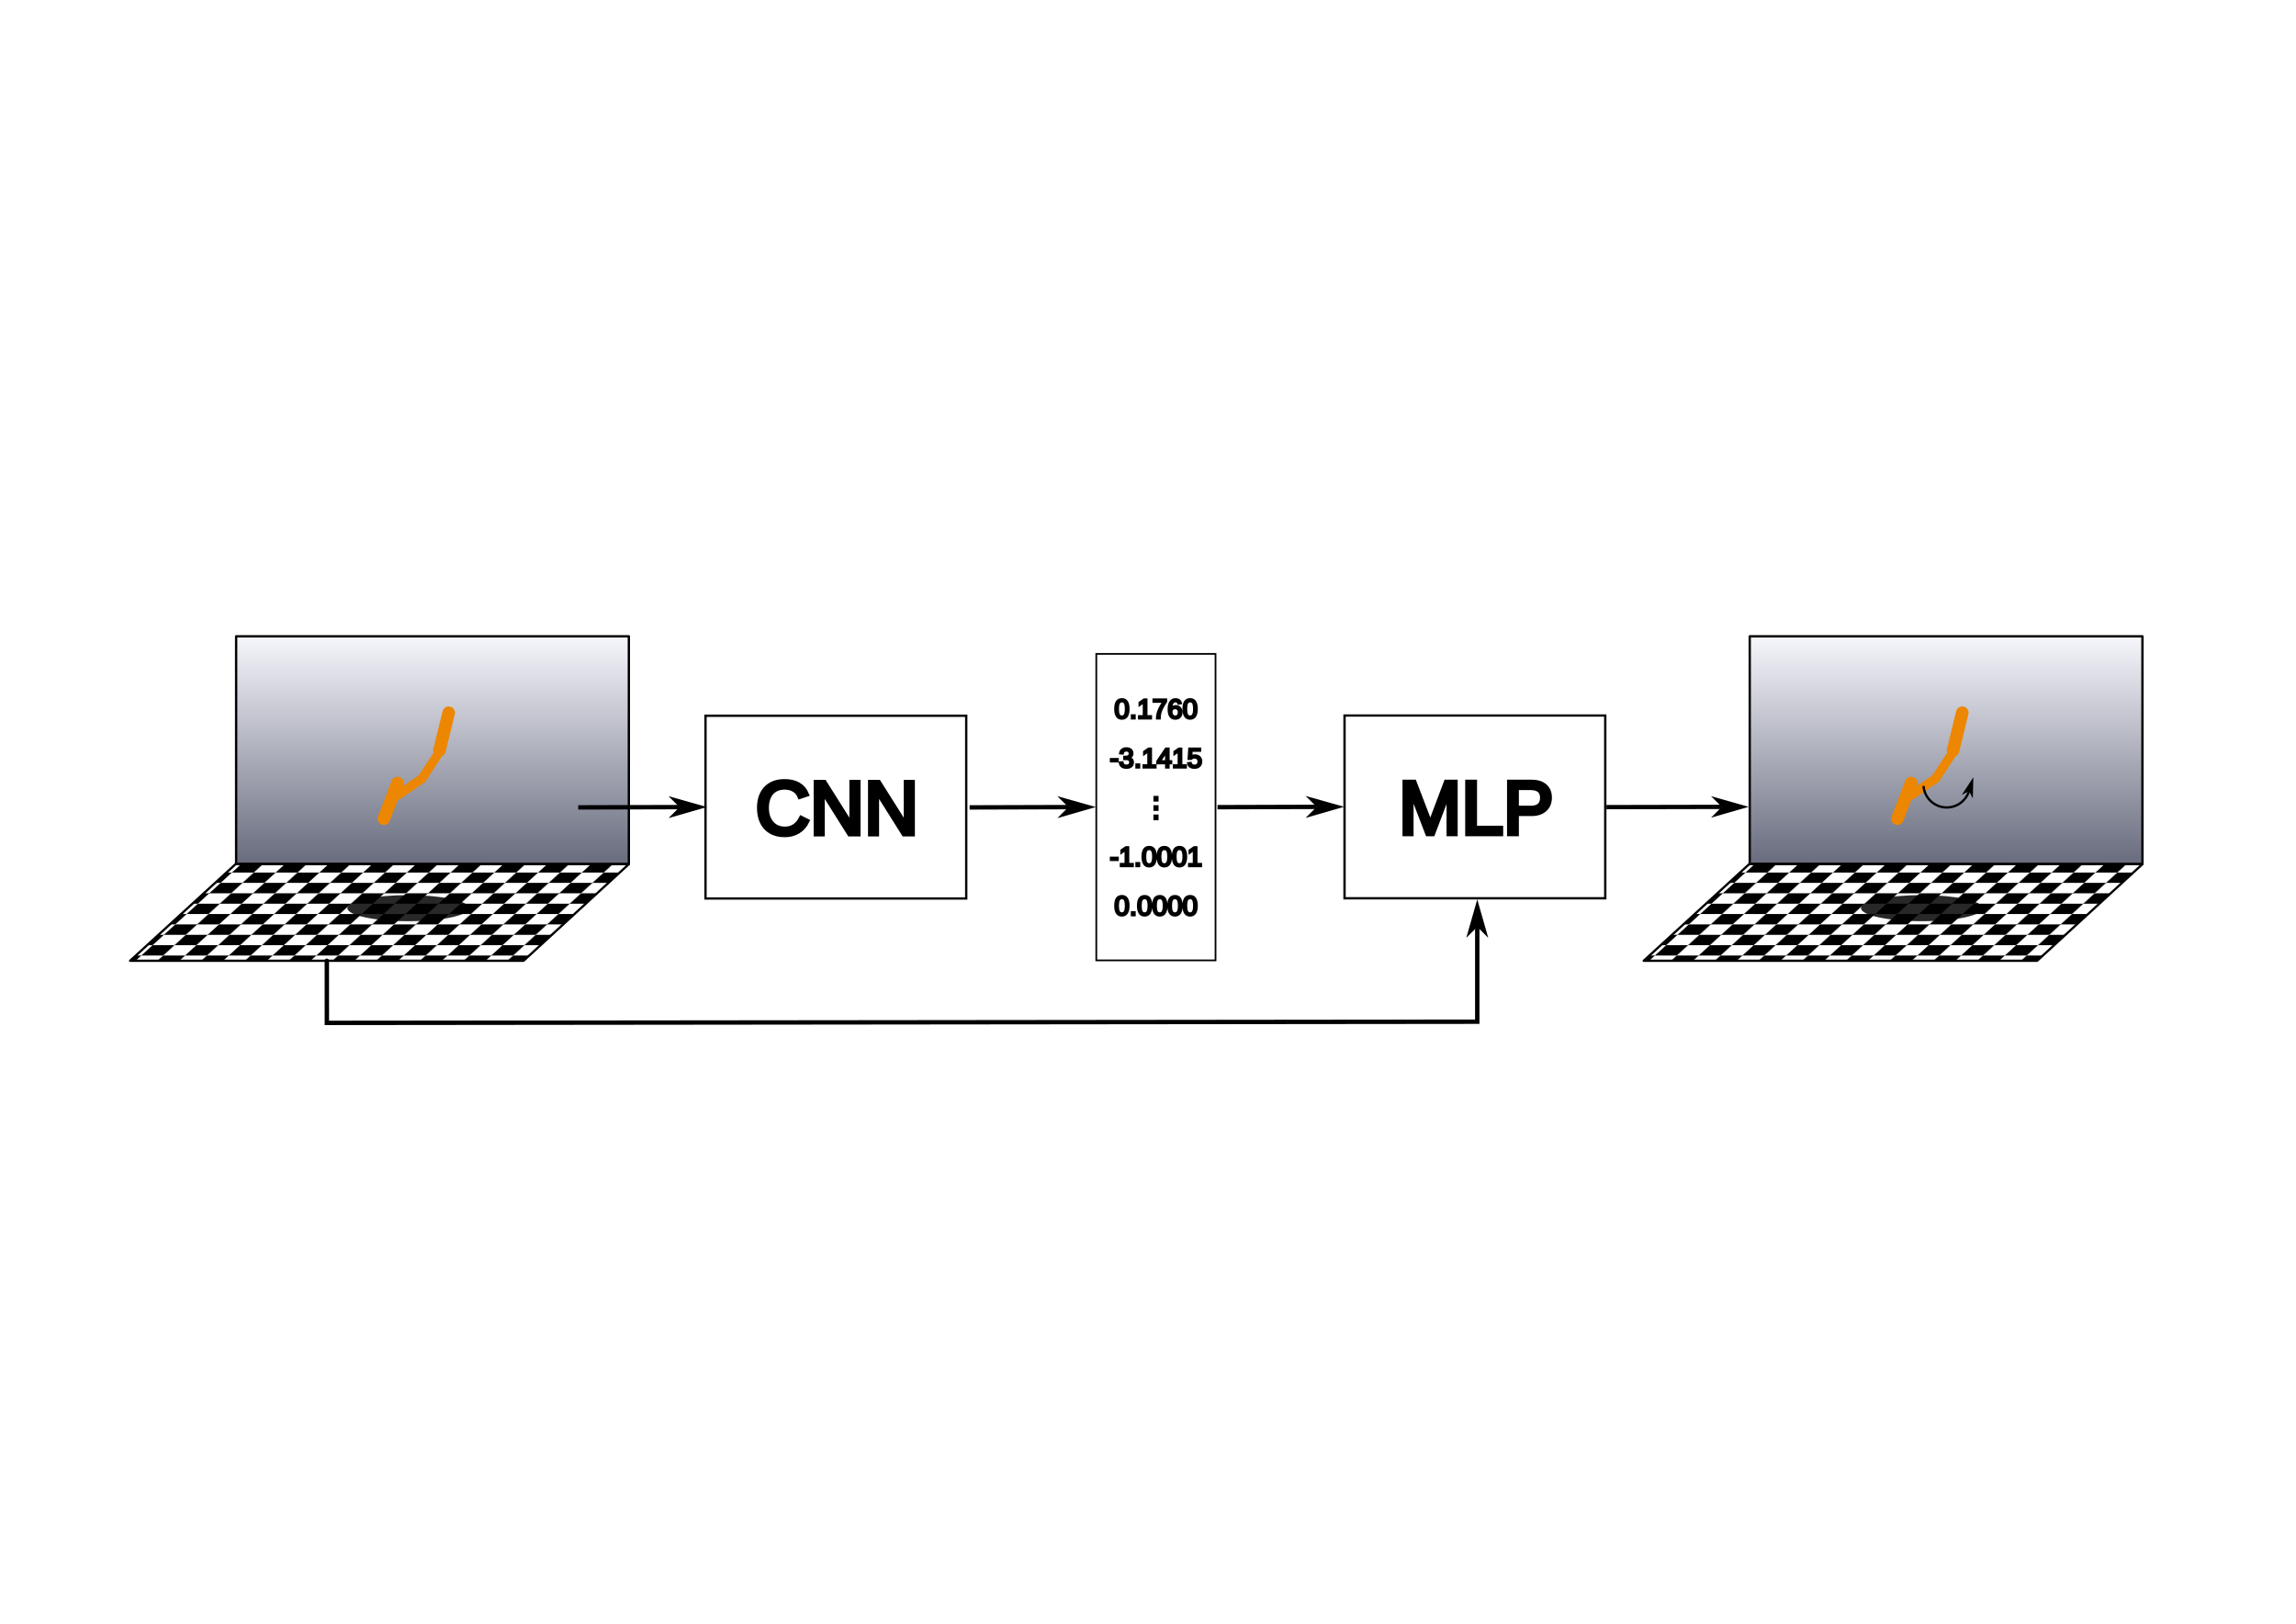
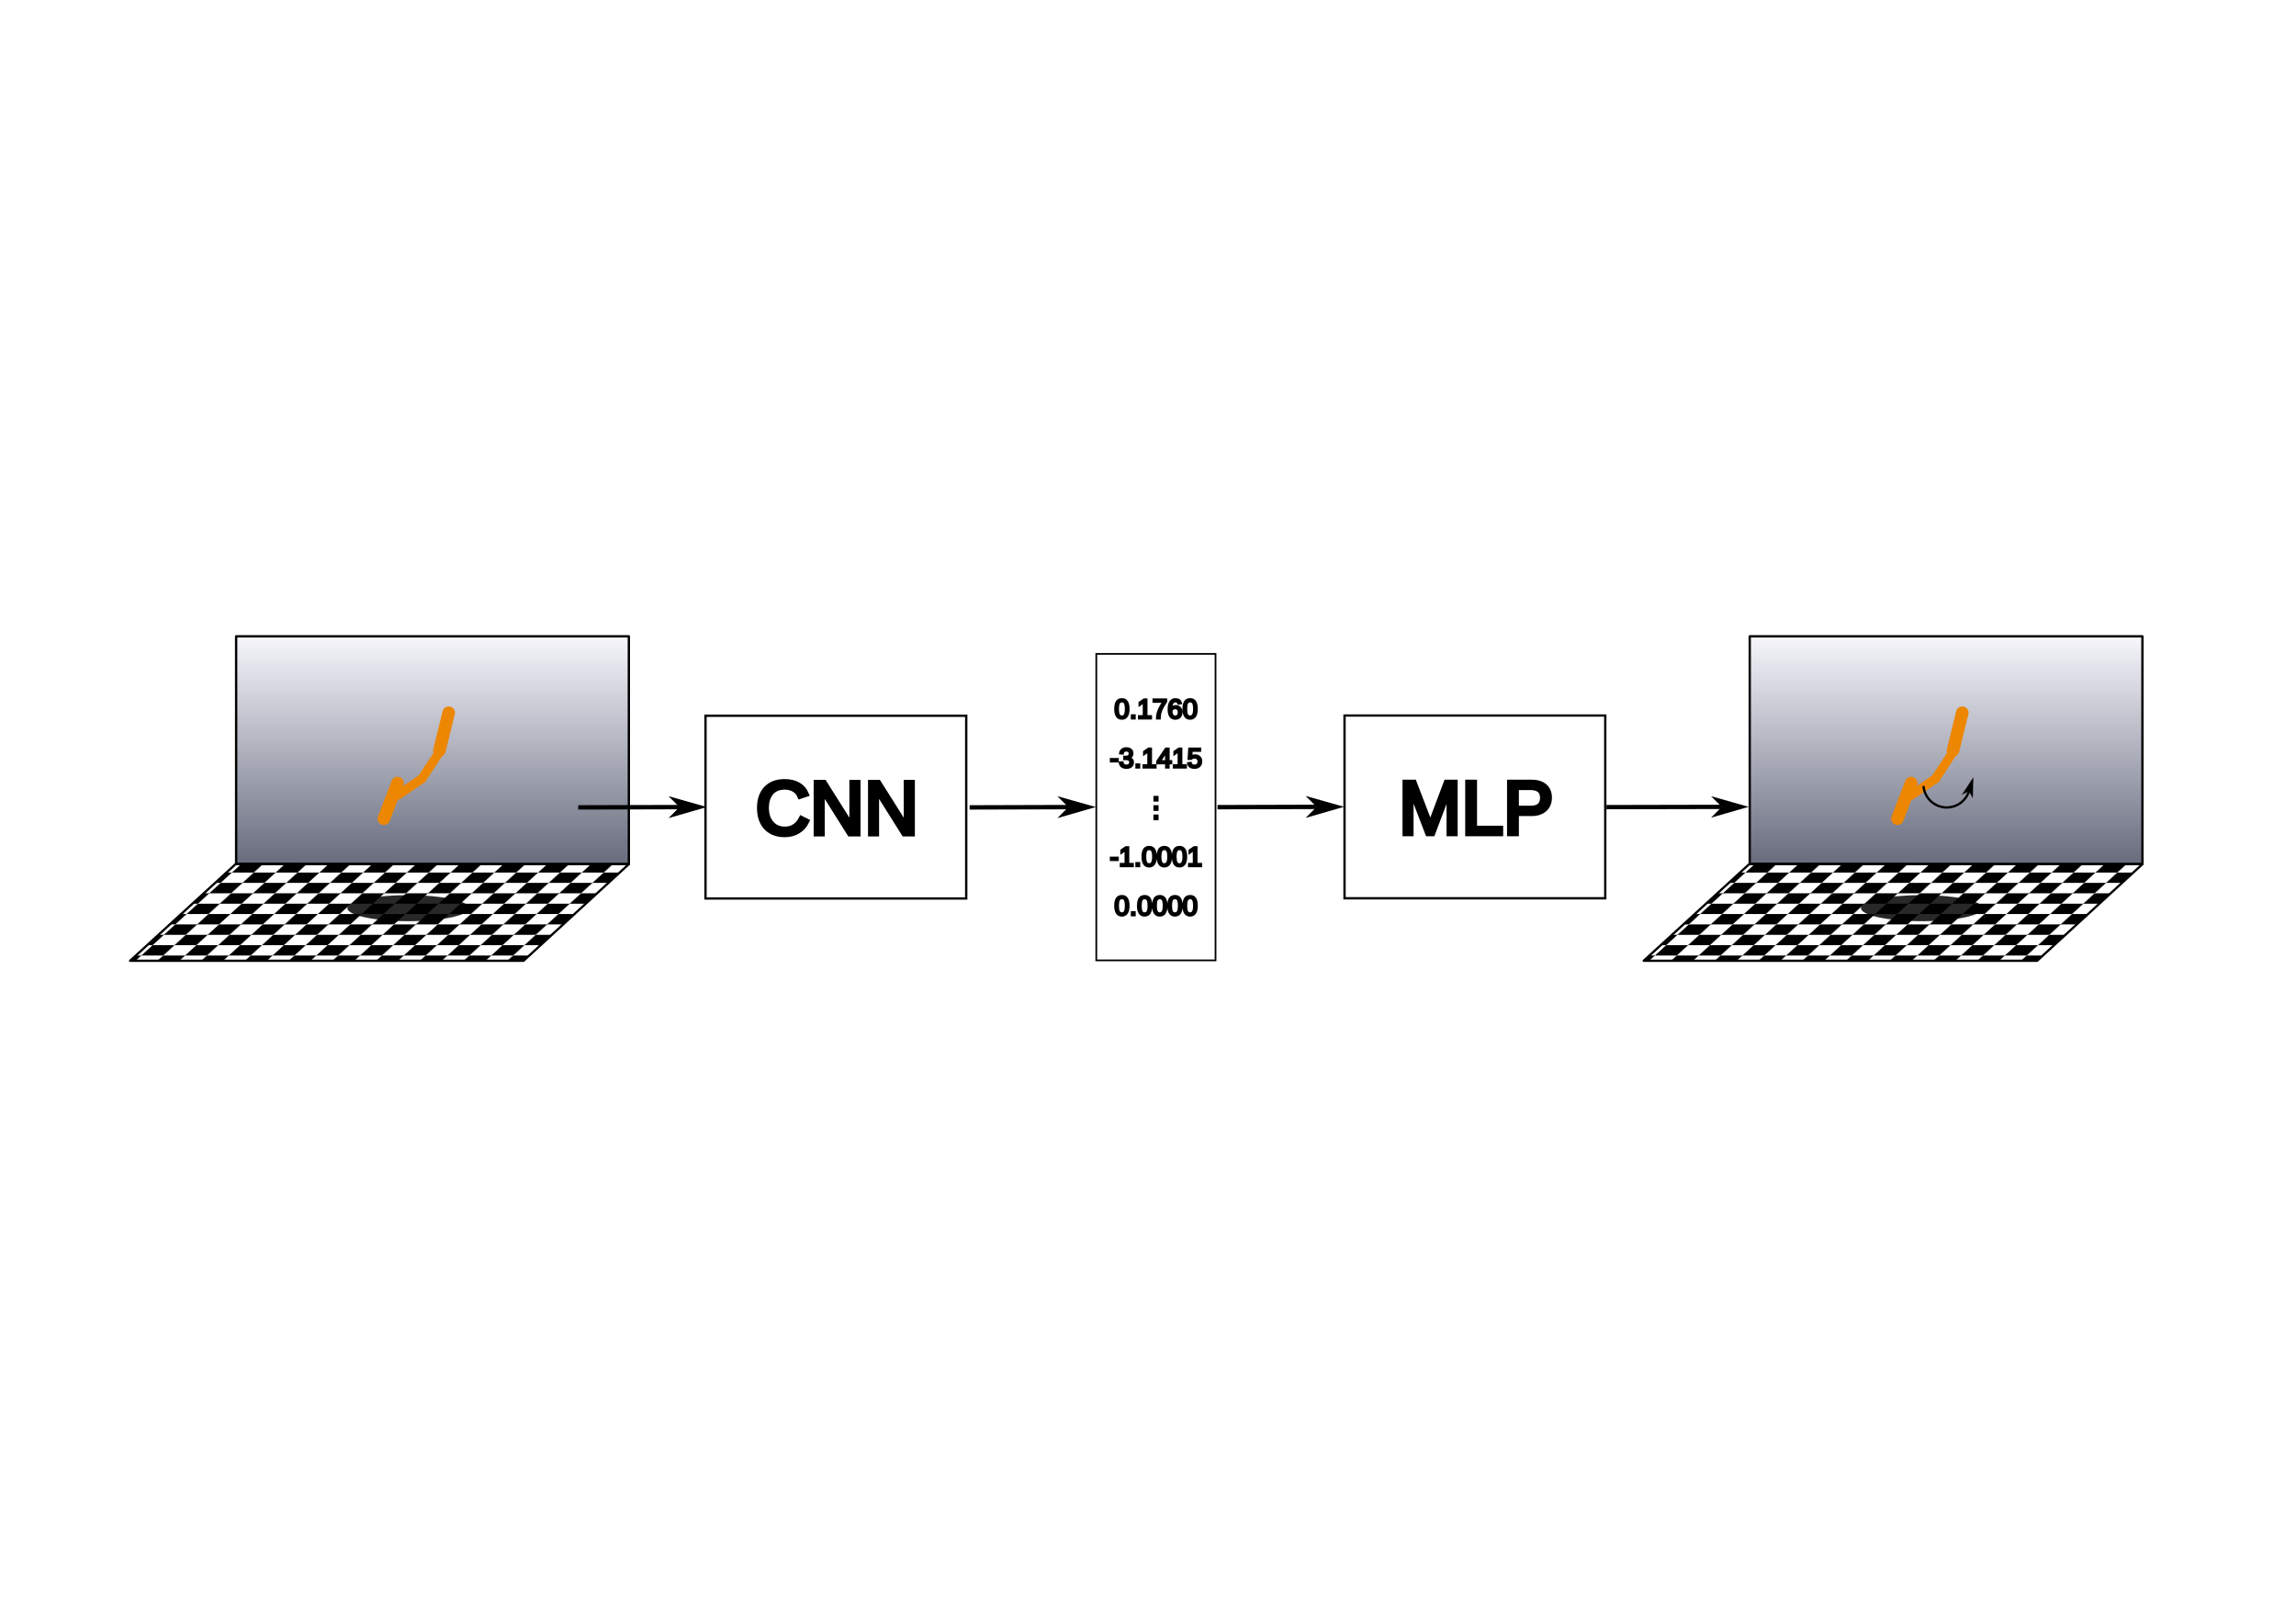
<svg xmlns="http://www.w3.org/2000/svg" xmlns:xlink="http://www.w3.org/1999/xlink" width="297mm" height="210mm" viewBox="0 0 297 210" version="1.1" id="svg1">
  <defs id="defs1">
    <pattern xlink:href="#Checkerboard" preserveAspectRatio="xMidYMid" id="pattern54" patternTransform="matrix(2.829082,0,-1.465626,1.342406,52.45996,33.61337)" x="0" y="0" />
    <pattern style="fill:#000000" patternUnits="userSpaceOnUse" width="2" height="2" patternTransform="translate(0,0) scale(10,10)" id="Checkerboard" preserveAspectRatio="xMidYMid">
      <rect style="stroke:none" x="0" y="0" width="1" height="1" id="rect209" />
      <rect style="stroke:none" x="1" y="1" width="1" height="1" id="rect211" />
    </pattern>
    <rect x="481" y="186.676" width="70.543" height="148.492" id="rect51" />
    <rect x="507.703" y="193.04" width="58.297" height="158.96" id="rect50" />
    <marker style="overflow:visible" id="marker50" refX="0" refY="0" orient="auto-start-reverse" markerWidth="1" markerHeight="1" viewBox="0 0 1 1" preserveAspectRatio="xMidYMid">
      <path style="fill:context-stroke;fill-rule:evenodd;stroke:none" d="M 0,0 5,-5 -12.5,0 5,5 Z" transform="scale(-0.5)" id="path50" />
    </marker>
    <rect x="303" y="236.561" width="105.6" height="54.939" id="rect47" />
    <linearGradient id="linearGradient41">
      <stop style="stop-color:#78a7dd;stop-opacity:1;" offset="0" id="stop40" />
      <stop style="stop-color:#000000;stop-opacity:0;" offset="1" id="stop41" />
    </linearGradient>
    <linearGradient id="linearGradient38">
      <stop style="stop-color:#000721;stop-opacity:1;" offset="0" id="stop38" />
      <stop style="stop-color:#f6f6fc;stop-opacity:1;" offset="1" id="stop39" />
    </linearGradient>
    <linearGradient xlink:href="#linearGradient41" id="linearGradient40" x1="89.465" y1="79.863" x2="103.862" y2="79.863" gradientUnits="userSpaceOnUse" />
    <linearGradient xlink:href="#linearGradient38" id="linearGradient42" gradientUnits="userSpaceOnUse" x1="35.983" y1="94.853" x2="35.983" y2="44.053" gradientTransform="translate(5.369161,3.30847)" />
    <linearGradient xlink:href="#linearGradient41" id="linearGradient43" gradientUnits="userSpaceOnUse" x1="89.465" y1="79.863" x2="103.862" y2="79.863" />
    <linearGradient xlink:href="#linearGradient41" id="linearGradient44" gradientUnits="userSpaceOnUse" x1="89.465" y1="79.863" x2="103.862" y2="79.863" />
    <linearGradient xlink:href="#linearGradient41" id="linearGradient45" gradientUnits="userSpaceOnUse" x1="89.465" y1="79.863" x2="103.862" y2="79.863" />
    <linearGradient xlink:href="#linearGradient41" id="linearGradient46" gradientUnits="userSpaceOnUse" x1="89.465" y1="79.863" x2="103.862" y2="79.863" />
    <rect x="303" y="236.561" width="105.6" height="54.939" id="rect47-7" />
    <marker style="overflow:visible" id="marker50-2" refX="0" refY="0" orient="auto-start-reverse" markerWidth="1" markerHeight="1" viewBox="0 0 1 1" preserveAspectRatio="xMidYMid">
      <path style="fill:context-stroke;fill-rule:evenodd;stroke:none" d="M 0,0 5,-5 -12.5,0 5,5 Z" transform="scale(-0.5)" id="path50-3" />
    </marker>
    <marker style="overflow:visible" id="marker50-7" refX="0" refY="0" orient="auto-start-reverse" markerWidth="1" markerHeight="1" viewBox="0 0 1 1" preserveAspectRatio="xMidYMid">
      <path style="fill:context-stroke;fill-rule:evenodd;stroke:none" d="M 0,0 5,-5 -12.5,0 5,5 Z" transform="scale(-0.5)" id="path50-5" />
    </marker>
    <marker style="overflow:visible" id="marker50-2-6" refX="0" refY="0" orient="auto-start-reverse" markerWidth="1" markerHeight="1" viewBox="0 0 1 1" preserveAspectRatio="xMidYMid">
      <path style="fill:context-stroke;fill-rule:evenodd;stroke:none" d="M 0,0 5,-5 -12.5,0 5,5 Z" transform="scale(-0.5)" id="path50-3-4" />
    </marker>
  </defs>
  <g id="layer1" style="display:inline">
    <rect style="fill:none;fill-opacity:1;stroke:#000000;stroke-width:0.3;stroke-linecap:round;stroke-linejoin:miter;stroke-dasharray:none;stroke-opacity:1;paint-order:normal" id="rect46" width="33.727" height="23.637" x="91.26" y="92.569" />
    <text xml:space="preserve" transform="matrix(0.2281387,0,0,0.2281387,27.10827,45.13538)" id="text46" style="font-style:normal;font-variant:normal;font-weight:normal;font-stretch:normal;font-size:42.667px;font-family:Arial;-inkscape-font-specification:Arial;text-align:center;white-space:pre;shape-inside:url(#rect47);display:inline;fill:#000000;fill-opacity:1;stroke:#000000;stroke-width:2.729;stroke-linecap:round;stroke-linejoin:miter;stroke-dasharray:none;stroke-opacity:1;paint-order:normal" x="43.406" y="0">
-       <tspan x="309.581" y="274.993" id="tspan4">CNN</tspan>
+       <tspan x="309.581" y="274.993" id="tspan1">CNN</tspan>
    </text>
    <rect style="fill:none;fill-opacity:1;stroke:#000000;stroke-width:0.3;stroke-linecap:round;stroke-linejoin:miter;stroke-dasharray:none;stroke-opacity:1;paint-order:normal" id="rect46-8" width="33.727" height="23.637" x="173.922" y="92.541" />
    <text xml:space="preserve" transform="matrix(0.2281387,0,0,0.2281387,109.7703,45.10706)" id="text46-9" style="font-style:normal;font-variant:normal;font-weight:normal;font-stretch:normal;font-size:42.667px;font-family:Arial;-inkscape-font-specification:Arial;text-align:center;white-space:pre;shape-inside:url(#rect47-7);display:inline;fill:#000000;fill-opacity:1;stroke:#000000;stroke-width:2.729;stroke-linecap:round;stroke-linejoin:miter;stroke-dasharray:none;stroke-opacity:1;paint-order:normal" x="43.406" y="0">
-       <tspan x="311.935" y="274.993" id="tspan5">MLP</tspan>
+       <tspan x="311.935" y="274.993" id="tspan2">MLP</tspan>
    </text>
    <rect style="fill:none;fill-opacity:1;stroke:#000000;stroke-width:0.221;stroke-linecap:round;stroke-linejoin:miter;stroke-dasharray:none;stroke-opacity:1;paint-order:normal" id="rect48" width="15.425" height="39.634" x="141.81" y="84.572" />
    <path style="fill:none;fill-rule:evenodd;stroke:#000000;stroke-width:0.568;stroke-linecap:butt;stroke-linejoin:miter;stroke-dasharray:none;stroke-opacity:1;marker-end:url(#marker50)" d="m 125.425,104.425 12.772,-0.038" id="path49" />
    <g id="g104" transform="translate(14.59292,34.93487)">
      <path d="M 15.952,47.362 V 76.827 h 50.8 V 47.362 Z" style="fill:url(#linearGradient42);stroke:#000000;stroke-width:0.3;stroke-linecap:round;stroke-linejoin:round" id="path57" />
      <path d="M 66.752,76.827 15.918,76.795 2.237,89.326 H 53.131 Z" style="opacity:1;fill:url(#pattern54);stroke:#000000;stroke-width:0.292;stroke-linecap:round;stroke-linejoin:round" id="path58" />
      <g id="g103" transform="translate(1.122532,1.683798)">
        <g id="g34" transform="matrix(0.7215053,0,0,0.7215053,-32.21547,5.179503)" style="fill:url(#linearGradient40)">
          <path style="fill:url(#linearGradient43);fill-opacity:1;stroke:#ed8600;stroke-width:2.25;stroke-linecap:round;stroke-linejoin:miter;stroke-dasharray:none;stroke-opacity:1;paint-order:normal" d="m 101.655,76.59 v 0 l 1.657,-6.76" id="path31" />
          <path style="fill:url(#linearGradient44);fill-opacity:1;stroke:#ed8600;stroke-width:2.25;stroke-linecap:round;stroke-linejoin:miter;stroke-dasharray:none;stroke-opacity:1;paint-order:normal" d="m 91.69,88.824 v 0 l 2.451,-6.389" id="path31-6" />
          <path style="fill:url(#linearGradient45);fill-opacity:1;stroke:#ed8600;stroke-width:1.609;stroke-linecap:round;stroke-linejoin:miter;stroke-dasharray:none;stroke-opacity:1;paint-order:normal" d="m 98.531,81.631 v 0 l 3.003,-4.585" id="path31-7" />
          <path style="fill:url(#linearGradient46);fill-opacity:1;stroke:#ed8600;stroke-width:1.609;stroke-linecap:round;stroke-linejoin:miter;stroke-dasharray:none;stroke-opacity:1;paint-order:normal" d="m 94.211,84.604 v 0 l 4.32,-2.973" id="path31-7-2" />
        </g>
        <ellipse style="opacity:1;fill:#000000;fill-opacity:0.841;stroke:none;stroke-width:0.258;stroke-linecap:round;stroke-linejoin:miter;stroke-dasharray:none;stroke-opacity:1;paint-order:normal" id="path103" cx="37.093" cy="80.837" rx="7.871" ry="1.687" />
      </g>
    </g>
    <path style="fill:none;fill-rule:evenodd;stroke:#000000;stroke-width:0.567;stroke-linecap:butt;stroke-linejoin:miter;stroke-dasharray:none;stroke-opacity:1;marker-end:url(#marker50-7)" d="m 74.797,104.423 13.097,-0.037" id="path49-1" />
    <path style="fill:none;fill-rule:evenodd;stroke:#000000;stroke-width:0.568;stroke-linecap:butt;stroke-linejoin:miter;stroke-dasharray:none;stroke-opacity:1;marker-end:url(#marker50-2)" d="m 157.494,104.395 12.815,-0.038" id="path49-9" />
    <path style="display:inline;fill:none;fill-rule:evenodd;stroke:#000000;stroke-width:0.556;stroke-linecap:butt;stroke-linejoin:miter;stroke-dasharray:none;stroke-opacity:1;marker-end:url(#marker50-2-6)" d="m 207.801,104.389 14.919,-0.031" id="path49-9-8" />
    <text xml:space="preserve" transform="matrix(0.2645833,0,0,0.2645833,12.94028,39.36833)" id="text50" style="font-style:normal;font-variant:normal;font-weight:normal;font-stretch:normal;font-size:13.333px;line-height:1.8;font-family:Arial;-inkscape-font-specification:Arial;text-align:center;writing-mode:lr-tb;white-space:pre;shape-inside:url(#rect51);display:inline;fill:#000000;fill-opacity:1;stroke:#000000;stroke-width:1.134;stroke-linecap:round;stroke-linejoin:miter;stroke-dasharray:none;stroke-opacity:1;paint-order:normal">
-       <tspan x="495.881" y="202.352" id="tspan6">0.1760
+       <tspan x="495.881" y="202.352" id="tspan3">0.1760
</tspan>
-       <tspan x="493.661" y="226.352" id="tspan7">-3.1415
+       <tspan x="493.661" y="226.352" id="tspan4">-3.1415
</tspan>
-       <tspan x="509.605" y="250.352" id="tspan8">⋮
+       <tspan x="509.605" y="250.352" id="tspan5">⋮
</tspan>
-       <tspan x="493.661" y="274.565" id="tspan13">-1.0001
+       <tspan x="493.661" y="274.565" id="tspan9">-1.0001
</tspan>
-       <tspan x="495.881" y="298.565" id="tspan14">0.0000</tspan>
+       <tspan x="495.881" y="298.565" id="tspan10">0.0000</tspan>
    </text>
-     <path style="opacity:1;fill:none;fill-opacity:0.975;stroke:#000000;stroke-width:0.568;stroke-linecap:round;stroke-linejoin:miter;stroke-dasharray:none;stroke-opacity:1;marker-end:url(#marker50);paint-order:normal" d="m 42.277,124.26 0.004,8.034 148.811,-0.153 0,-12.268" id="path104" />
    <use x="0" y="0" xlink:href="#g104" id="use108" transform="translate(195.7917)" />
    <path style="opacity:1;fill:none;fill-opacity:0.841;stroke:#000000;stroke-width:0.3;stroke-linecap:round;stroke-linejoin:round;stroke-dasharray:none;stroke-opacity:1;marker-end:url(#marker50);paint-order:normal" d="m 234.231,66.833 c 0.075,0.639 0.361,1.251 0.802,1.719 0.441,0.468 1.036,0.789 1.67,0.901 0.715,0.126 1.474,-0.016 2.094,-0.393 0.62,-0.377 1.096,-0.985 1.313,-1.678" id="path109" transform="translate(14.59292,34.93487)" />
  </g>
</svg>
